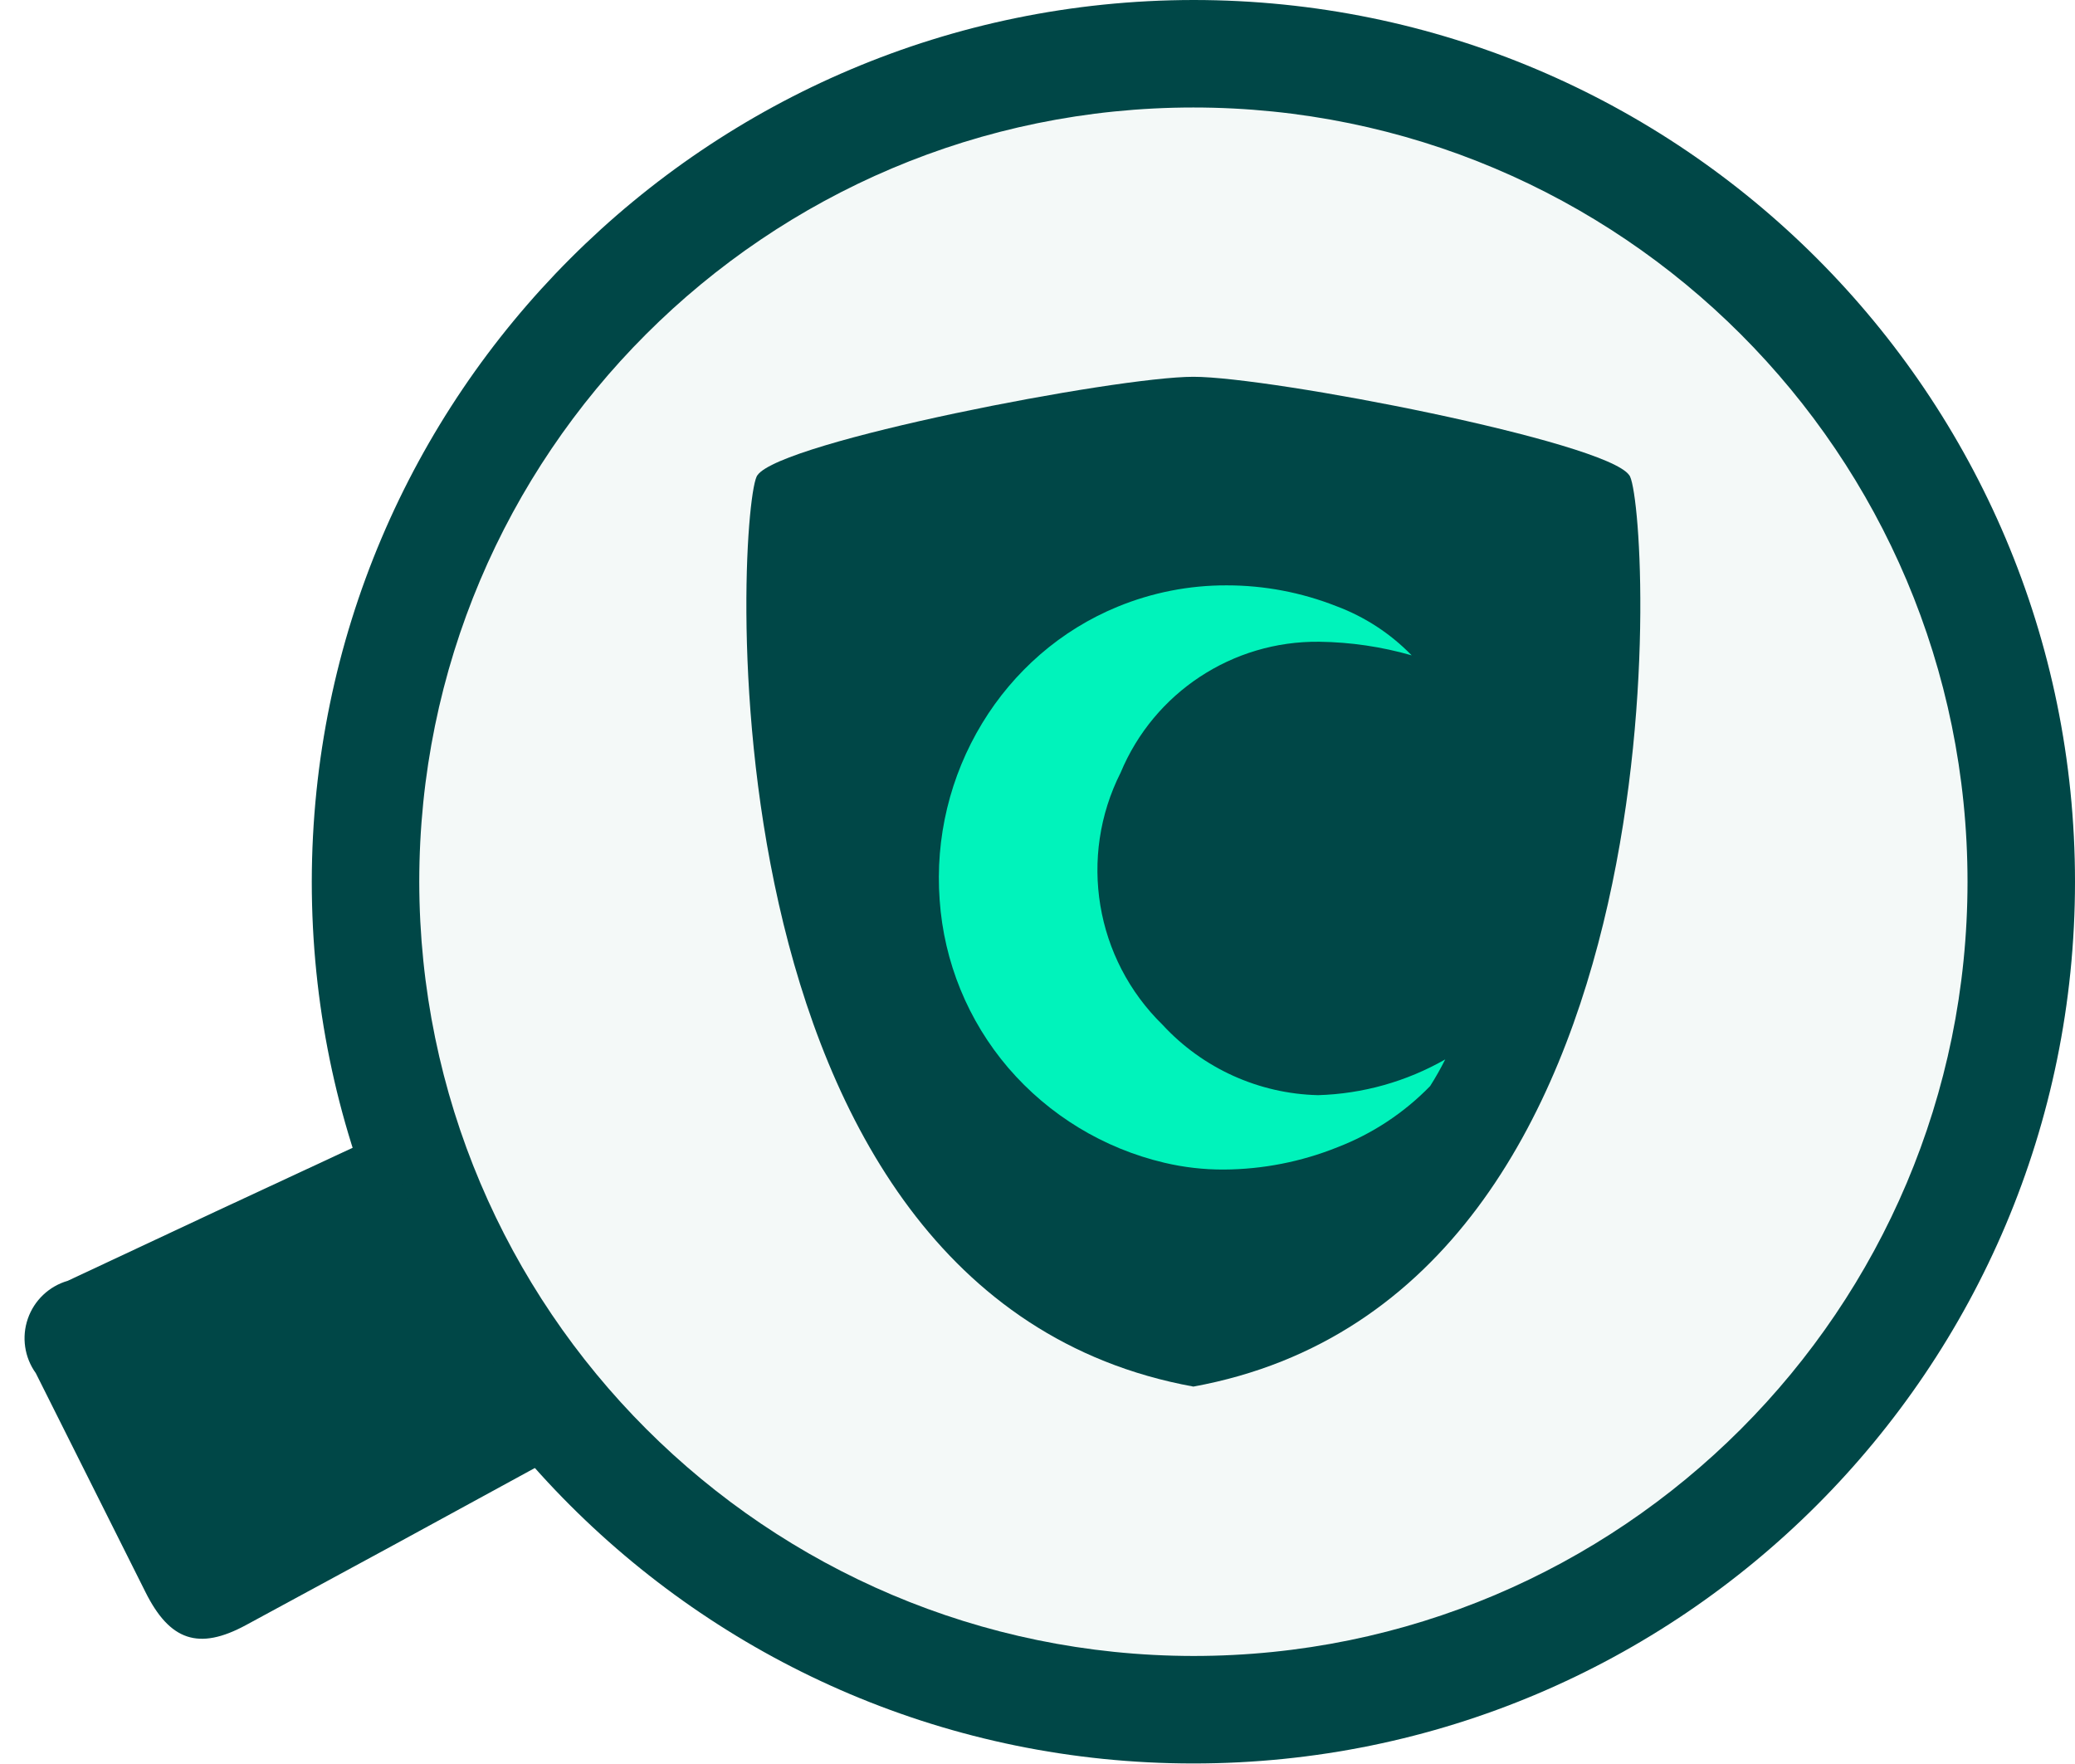
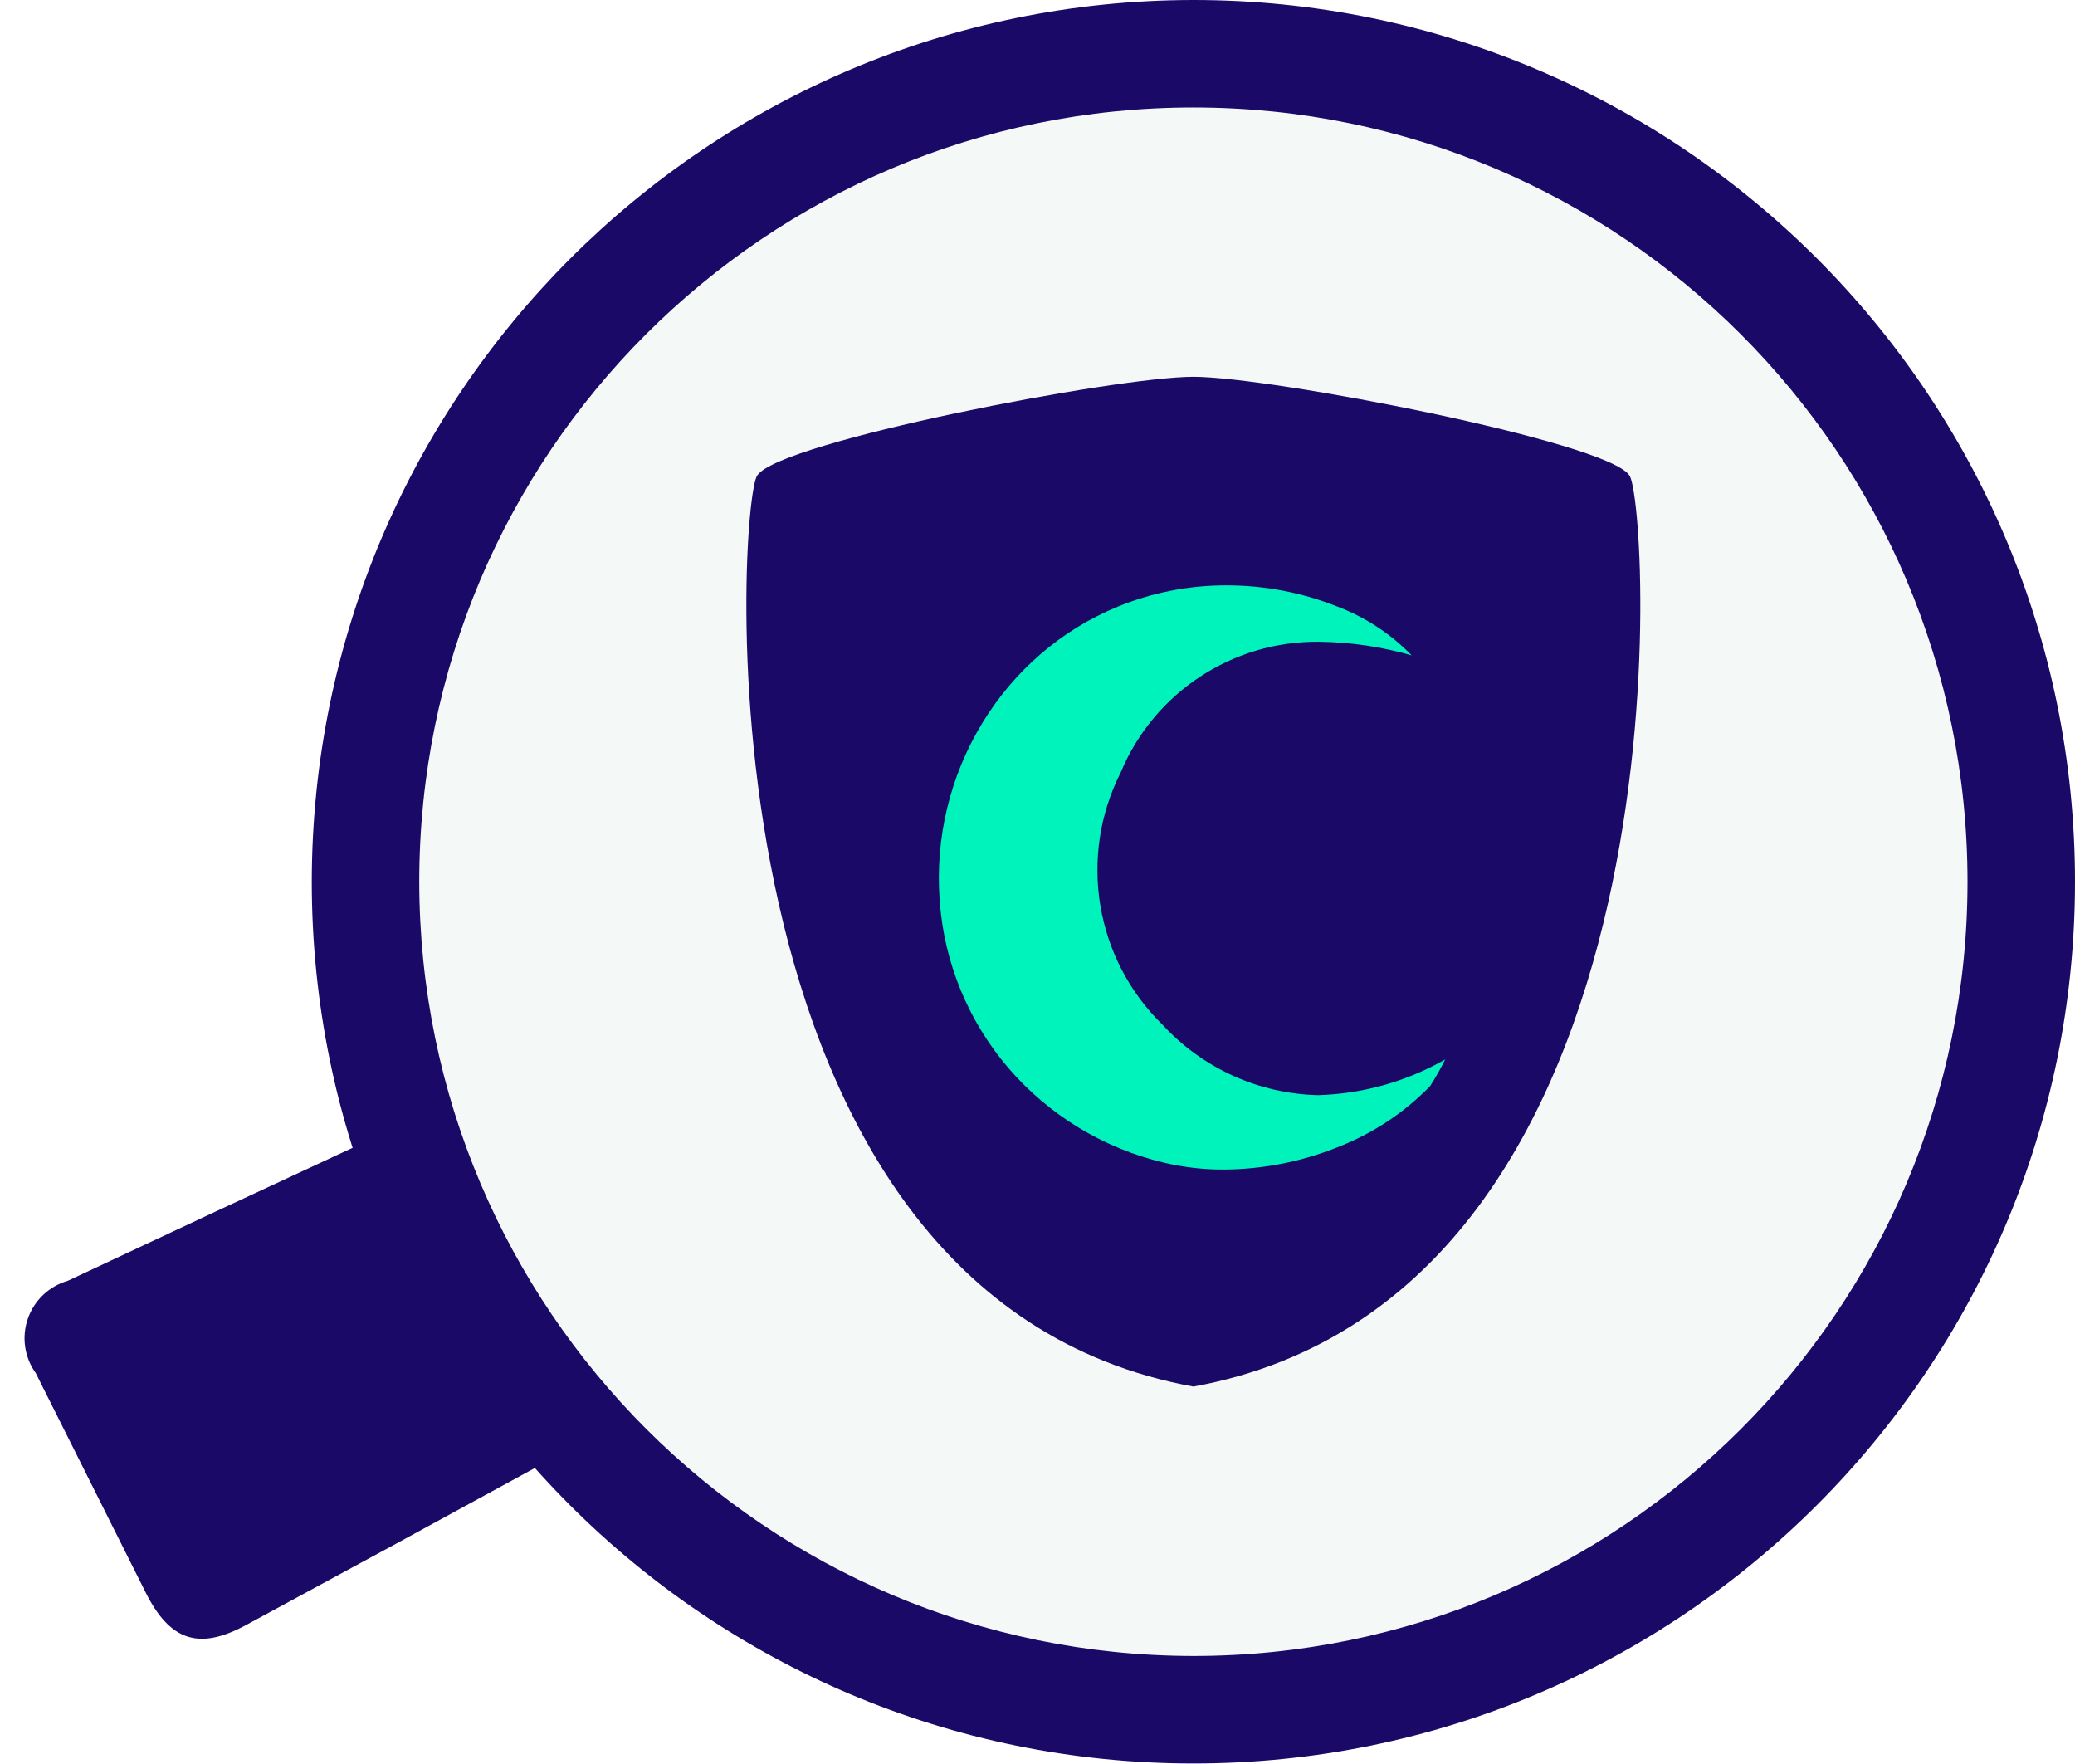
<svg xmlns="http://www.w3.org/2000/svg" width="27.453" height="23.328" viewBox="0 0 27.453 23.328">
  <g id="logo-white" transform="translate(0)">
    <path id="Path_10696" data-name="Path 10696" d="M22.2,21.378l-.663-2.016-4.767,3.4,5.43-1.383Z" transform="translate(-4.277 -4.939)" fill="#126849" />
    <g id="Group_11068" data-name="Group 11068" transform="translate(-5624.327 -14820.067)">
      <path id="Path_10703" data-name="Path 10703" d="M10.953,0A10.953,10.953,0,1,1,0,10.953,10.953,10.953,0,0,1,10.953,0Z" transform="translate(5629.163 14820.778)" fill="#f4f9f8" />
-       <path id="Path_10703_-_Outline" data-name="Path 10703 - Outline" d="M4.164-7.5A11.664,11.664,0,1,1-7.5,4.164,11.677,11.677,0,0,1,4.164-7.5Zm0,21.906A10.242,10.242,0,1,0-6.078,4.164,10.253,10.253,0,0,0,4.164,14.406Z" transform="translate(5635.952 14827.567)" fill="#004747" />
+       <path id="Path_10703_-_Outline" data-name="Path 10703 - Outline" d="M4.164-7.5A11.664,11.664,0,1,1-7.5,4.164,11.677,11.677,0,0,1,4.164-7.5Zm0,21.906A10.242,10.242,0,1,0-6.078,4.164,10.253,10.253,0,0,0,4.164,14.406Z" transform="translate(5635.952 14827.567)" fill="#1b0968" />
      <g id="Group_11068-2" data-name="Group 11068" transform="translate(5634.202 14825.052)">
        <g id="Group_11064" data-name="Group 11064" transform="translate(0 0)">
-           <path id="Union_30" data-name="Union 30" d="M.148,1.3C.462.855,4.885,0,5.914,0s5.451.855,5.765,1.3c.259.261.915,10.839-5.765,12.058C-.767,12.141-.111,1.564.148,1.3Z" transform="translate(0 0)" fill="#004747" />
+           <path id="Union_30" data-name="Union 30" d="M.148,1.3C.462.855,4.885,0,5.914,0s5.451.855,5.765,1.3c.259.261.915,10.839-5.765,12.058C-.767,12.141-.111,1.564.148,1.3Z" transform="translate(0 0)" fill="#1b0968" />
          <path id="Subtraction_8" data-name="Subtraction 8" d="M3.77,7.728h0a3.359,3.359,0,0,1-.786-.09A3.9,3.9,0,0,1,.919,6.383,3.818,3.818,0,0,1,.011,4.162a3.942,3.942,0,0,1,.564-2.34A3.85,3.85,0,0,1,1.341.914,3.723,3.723,0,0,1,2.362.284,3.768,3.768,0,0,1,3.808,0,3.951,3.951,0,0,1,5.256.274a2.711,2.711,0,0,1,1,.652A4.642,4.642,0,0,0,5.034.746,2.812,2.812,0,0,0,2.406,2.476a2.861,2.861,0,0,0,.555,3.338h0a2.892,2.892,0,0,0,2.056.93A3.606,3.606,0,0,0,6.7,6.271c-.061.121-.128.24-.2.353a3.438,3.438,0,0,1-1.226.809A4.094,4.094,0,0,1,3.77,7.728Z" transform="translate(2.546 2.759)" fill="#00f3bb" />
        </g>
      </g>
-       <path id="Path_10704" data-name="Path 10704" d="M4.246.124Q2.372,1.2.5,2.288A.791.791,0,0,0,.186,3.542L1.883,6.3c.376.614.769.713,1.364.32q1.843-1.214,3.68-2.438c.069-.046.129-.1.2-.167A16.1,16.1,0,0,1,4.493,0C4.384.055,4.313.085,4.246.124Z" transform="matrix(0.996, 0.087, -0.087, 0.996, 5624.924, 14834.688)" fill="#004747" />
+       <path id="Path_10704" data-name="Path 10704" d="M4.246.124Q2.372,1.2.5,2.288A.791.791,0,0,0,.186,3.542L1.883,6.3c.376.614.769.713,1.364.32q1.843-1.214,3.68-2.438c.069-.046.129-.1.2-.167A16.1,16.1,0,0,1,4.493,0C4.384.055,4.313.085,4.246.124Z" transform="matrix(0.996, 0.087, -0.087, 0.996, 5624.924, 14834.688)" fill="#1b0968" />
    </g>
  </g>
</svg>
